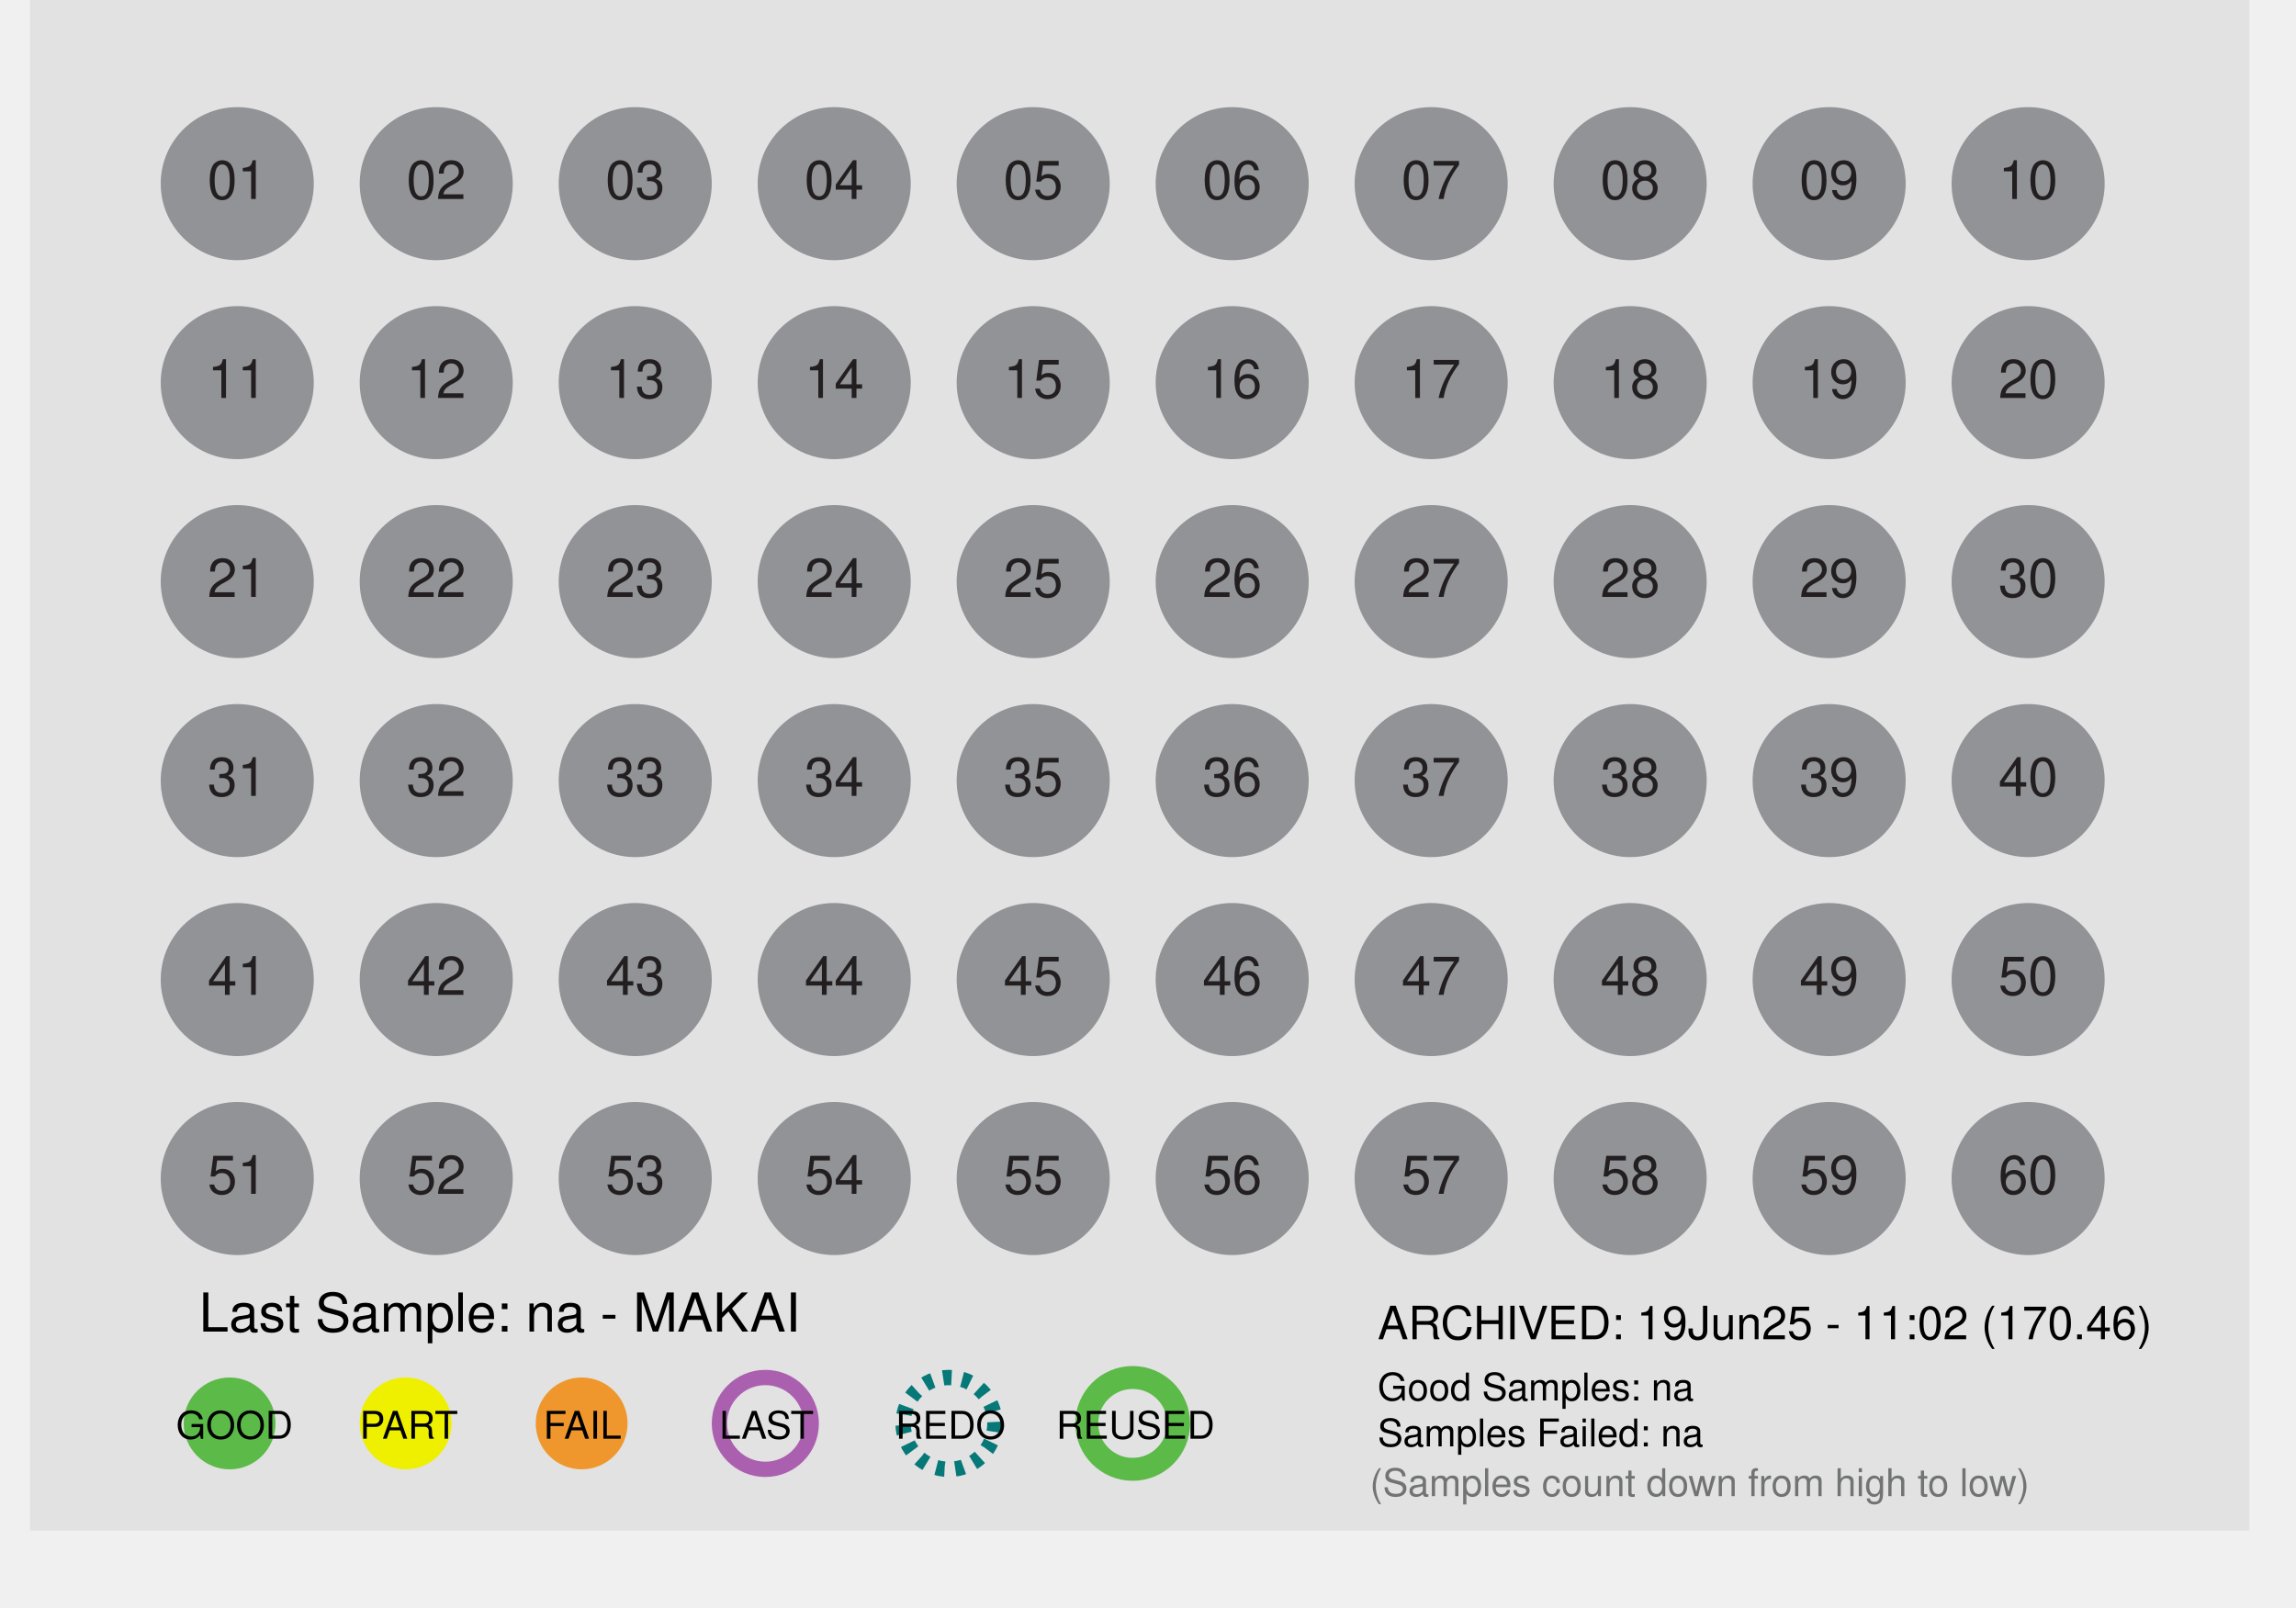
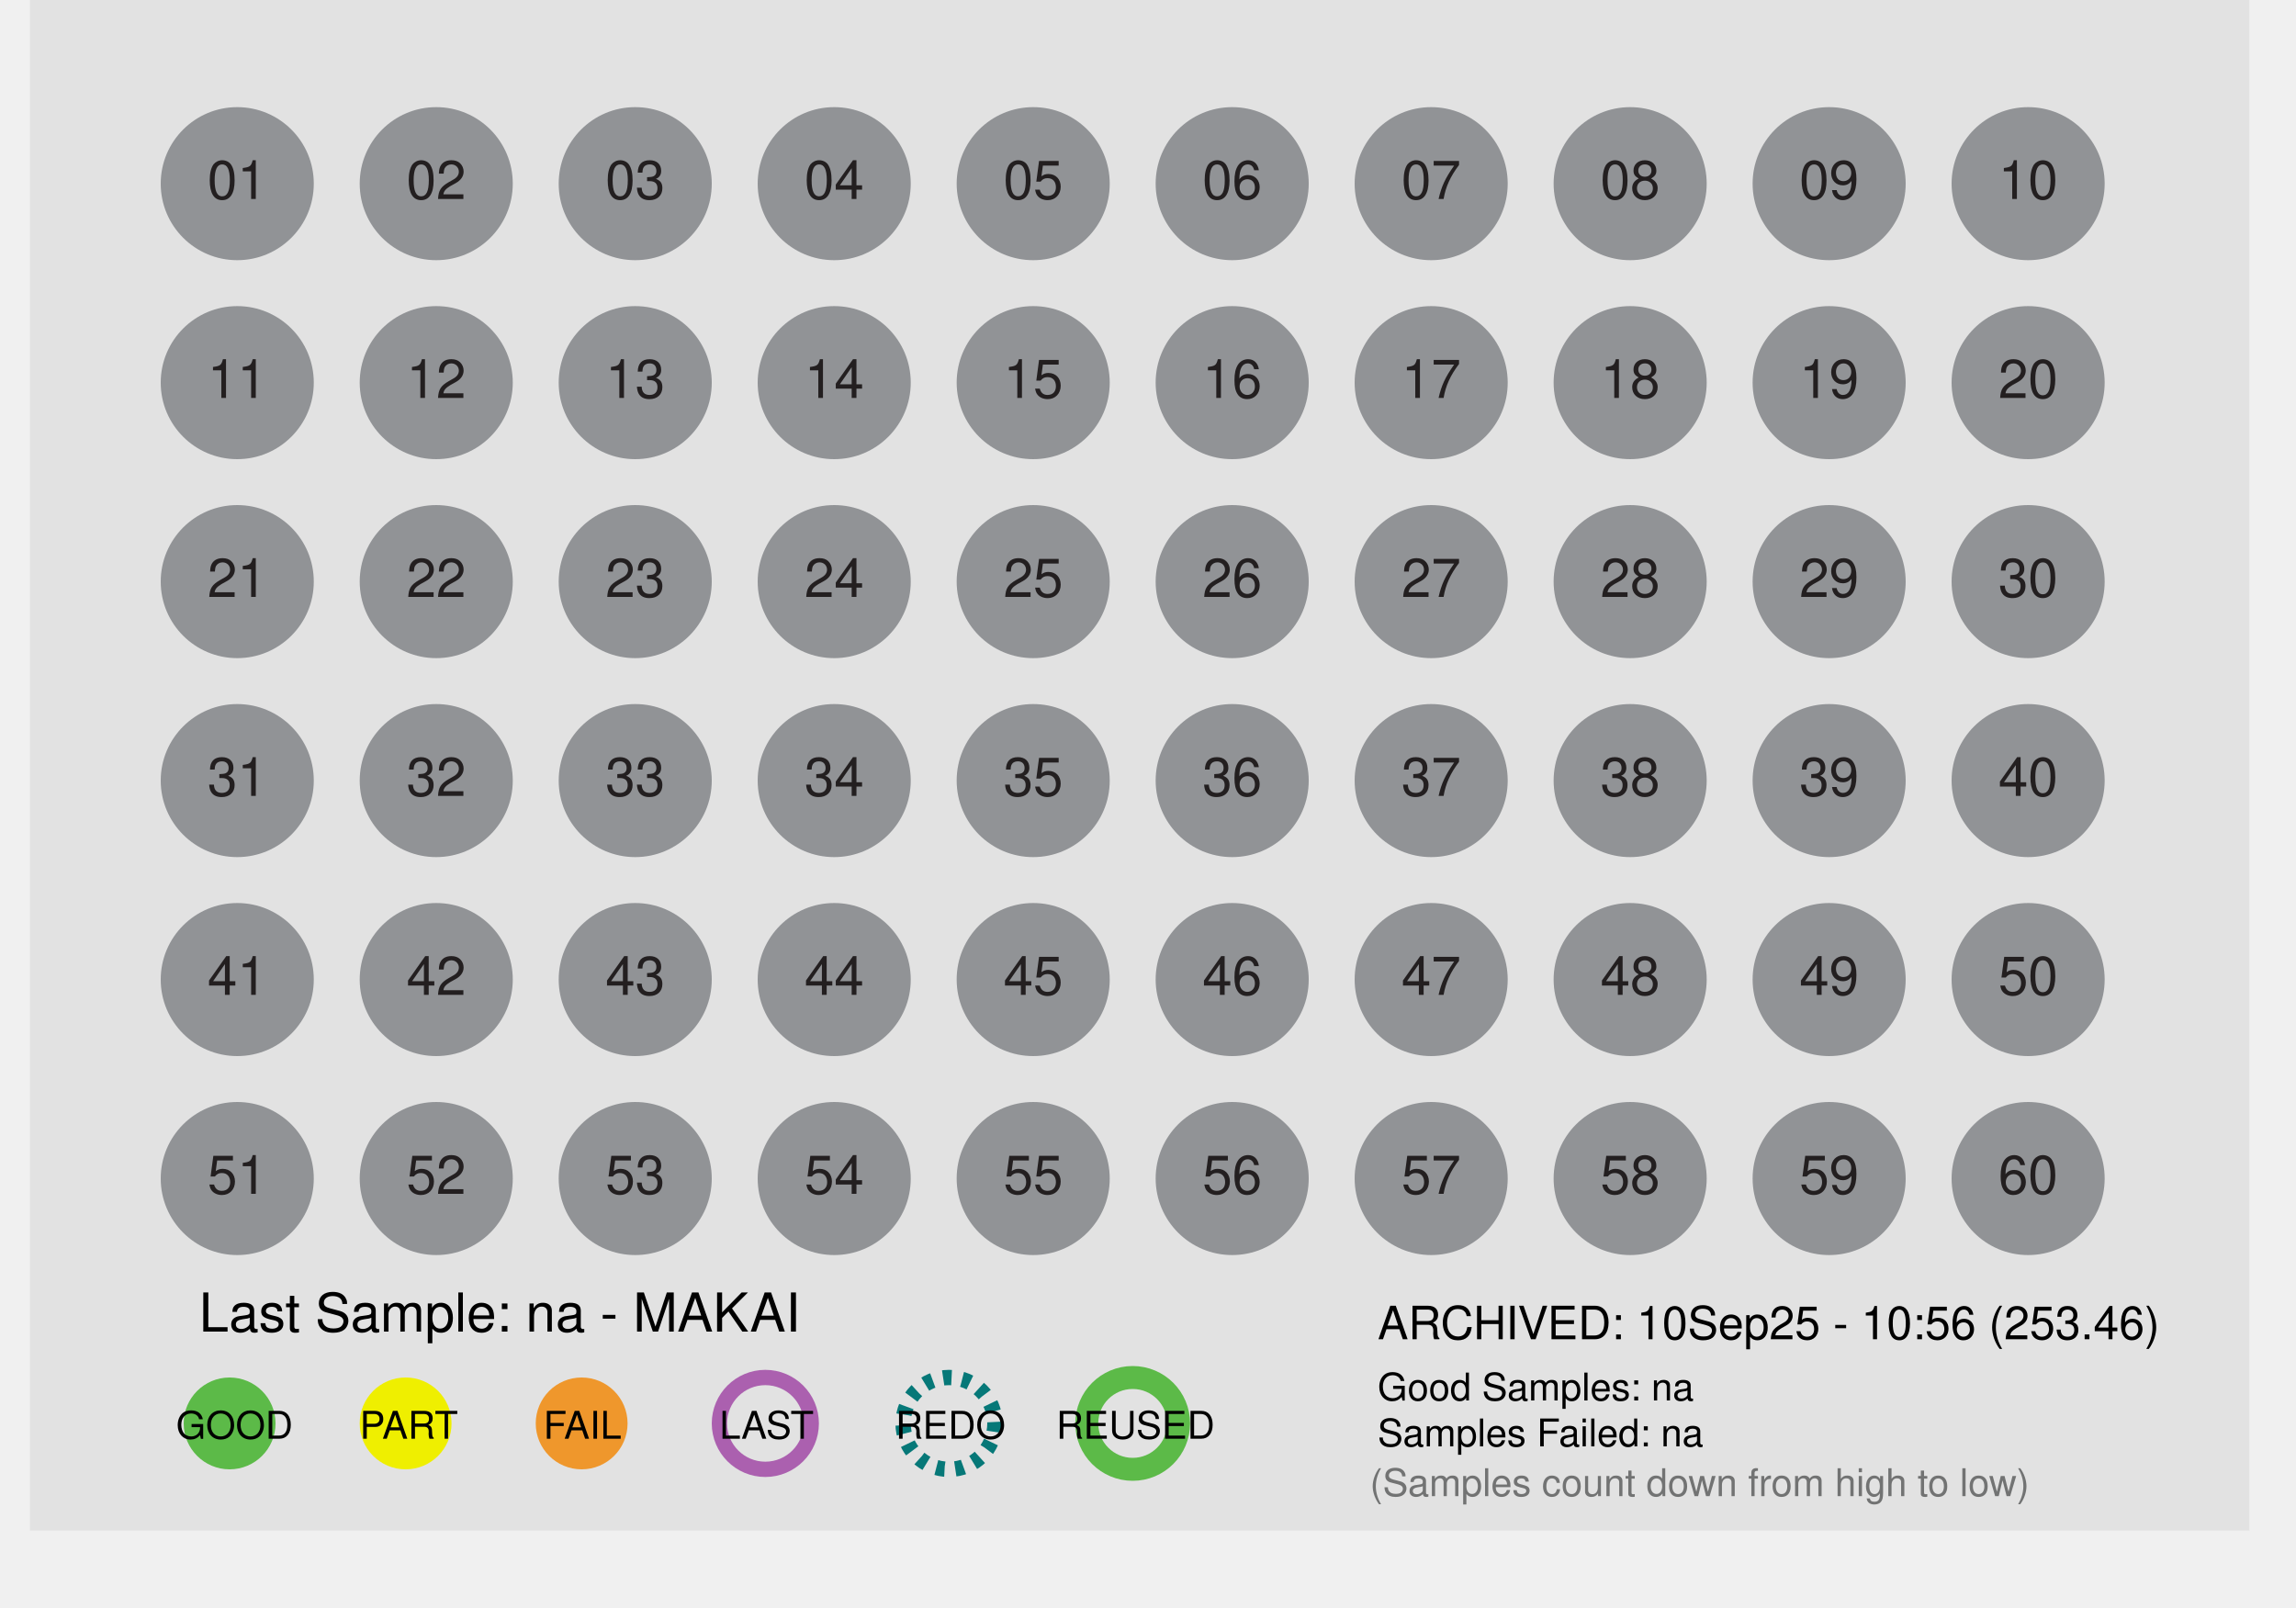
<svg xmlns="http://www.w3.org/2000/svg" id="Layer_1" data-name="Layer 1" x="0px" y="0px" viewBox="0 0 300 210" xml:space="preserve">
  <defs>
    <style>
 .st1 { fill: #dcddde; }
 .st2, .st3 { fill: #fff; }
 .st2 { stroke: #9b509f; }
 .st10, .st2, .st3 { stroke-miterlimit: 10; }
 .st10, .st2 { stroke-width: 2px; }
 .st3 { stroke: #231f20; }
 .st4 { fill: #ef972c; }
 .st5 { fill: #727373; }
 .st6 { fill: #5cba48; }
 .st7, .st8, .st9 { font-size: 7px; }
 .st7, .st8 { fill: #231f20; }
 .te5, .st7, .st9 { font-family: Helvetica; }
 .st8 { font-family: Helvetica-Bold, Helvetica; font-weight: 700; }
 .st9 { fill: #919396; }
 .st10 { fill: none; stroke: #fff; }

 .fill_gray { fill: #bbbbbb; }
 .fill_white { fill: #fff; }
 .stroke_purple { stroke: #ab60af; fill:none; stroke-width: 2px; }
 .stroke_black  { stroke: #000; fill:none; stroke-width: 2px; }
 .stroke_blue  { stroke: #067878; fill:none; stroke-width: 2px; stroke-dasharray:1.1 1.4;}
 .stroke_green  { stroke: #5cba48; fill:none; stroke-width: 3px;}
 .stroke_dash  { stroke-dasharray:1.1 1.4;}
 .stroke_2px { stroke-width: 2px; }
 .stroke_white { fill: none; stroke: #fff; }
 .stroke_none {stroke: none; fill:none};
 .stroke_darkGray { stroke: #231f20; fill: none; stroke-width: 2px;}
 .fill_orange { fill: #ef972c; }
 .fill_yellow { fill: #efef00; }
 .fill_lightgray { fill: #e2e2e2; }
 .thick_orange     { stroke-width:4px; fill:none; stroke: #ef972c; }
 .thick_yellow     { stroke-width:4px; fill:none; stroke: #f7ca0b; }
 .thick_gray       { stroke-width:4px; fill:none; stroke: #bbbbbb; }
 .thick_green      { stroke-width:4px; fill:none; stroke: #5cba48; }
 .fill_green { fill: #5cba48; }
 .font_size4 { font-size: 4px; }
 .font_size5 { font-size: 5px; }
 .font_size6 { font-size: 6px; }
 .font_size7 { font-size: 7px; }
 .font_size9 { font-size: 9px; }
 .fill_red {fill: #e24466; }
 .fill_purple {fill:#ab60af;}
 .fill_darkgray { fill: #555555; }
 .font_helv { font-family: Helvetica; }
 .font_helvBold { font-family: Helvetica-Bold, Helvetica; font-weight: 700; }
 .fill_lightergray { fill: #919396; }
    </style>
  </defs>
  <rect class="fill_lightgray" x="3.91" width="290" height="200" />
  <circle desc="c_big_01" class="stroke_none" cx="31" cy="24" r="12" />
  <circle desc="c_big_02" class="stroke_none" cx="57" cy="24" r="12" />
  <circle desc="c_big_03" class="stroke_none" cx="83" cy="24" r="12" />
  <circle desc="c_big_04" class="stroke_none" cx="109" cy="24" r="12" />
  <circle desc="c_big_05" class="stroke_none" cx="135" cy="24" r="12" />
  <circle desc="c_big_06" class="stroke_none" cx="161" cy="24" r="12" />
  <circle desc="c_big_07" class="stroke_none" cx="187" cy="24" r="12" />
  <circle desc="c_big_08" class="stroke_none" cx="213" cy="24" r="12" />
  <circle desc="c_big_09" class="stroke_none" cx="239" cy="24" r="12" />
  <circle desc="c_big_10" class="stroke_none" cx="265" cy="24" r="12" />
  <circle desc="c_big_11" class="stroke_none" cx="31" cy="50" r="12" />
  <circle desc="c_big_12" class="stroke_none" cx="57" cy="50" r="12" />
  <circle desc="c_big_13" class="stroke_none" cx="83" cy="50" r="12" />
  <circle desc="c_big_14" class="stroke_none" cx="109" cy="50" r="12" />
  <circle desc="c_big_15" class="stroke_none" cx="135" cy="50" r="12" />
  <circle desc="c_big_16" class="stroke_none" cx="161" cy="50" r="12" />
  <circle desc="c_big_17" class="stroke_none" cx="187" cy="50" r="12" />
  <circle desc="c_big_18" class="stroke_none" cx="213" cy="50" r="12" />
  <circle desc="c_big_19" class="stroke_none" cx="239" cy="50" r="12" />
  <circle desc="c_big_20" class="stroke_none" cx="265" cy="50" r="12" />
  <circle desc="c_big_21" class="stroke_none" cx="31" cy="76" r="12" />
  <circle desc="c_big_22" class="stroke_none" cx="57" cy="76" r="12" />
  <circle desc="c_big_23" class="stroke_none" cx="83" cy="76" r="12" />
  <circle desc="c_big_24" class="stroke_none" cx="109" cy="76" r="12" />
  <circle desc="c_big_25" class="stroke_none" cx="135" cy="76" r="12" />
  <circle desc="c_big_26" class="stroke_none" cx="161" cy="76" r="12" />
  <circle desc="c_big_27" class="stroke_none" cx="187" cy="76" r="12" />
  <circle desc="c_big_28" class="stroke_none" cx="213" cy="76" r="12" />
  <circle desc="c_big_29" class="stroke_none" cx="239" cy="76" r="12" />
  <circle desc="c_big_30" class="stroke_none" cx="265" cy="76" r="12" />
  <circle desc="c_big_31" class="stroke_none" cx="31" cy="102" r="12" />
  <circle desc="c_big_32" class="stroke_none" cx="57" cy="102" r="12" />
  <circle desc="c_big_33" class="stroke_none" cx="83" cy="102" r="12" />
  <circle desc="c_big_34" class="stroke_none" cx="109" cy="102" r="12" />
  <circle desc="c_big_35" class="stroke_none" cx="135" cy="102" r="12" />
  <circle desc="c_big_36" class="stroke_none" cx="161" cy="102" r="12" />
  <circle desc="c_big_37" class="stroke_none" cx="187" cy="102" r="12" />
  <circle desc="c_big_38" class="stroke_none" cx="213" cy="102" r="12" />
  <circle desc="c_big_39" class="stroke_none" cx="239" cy="102" r="12" />
  <circle desc="c_big_40" class="stroke_none" cx="265" cy="102" r="12" />
  <circle desc="c_big_41" class="stroke_none" cx="31" cy="128" r="12" />
  <circle desc="c_big_42" class="stroke_none" cx="57" cy="128" r="12" />
  <circle desc="c_big_43" class="stroke_none" cx="83" cy="128" r="12" />
  <circle desc="c_big_44" class="stroke_none" cx="109" cy="128" r="12" />
  <circle desc="c_big_45" class="stroke_none" cx="135" cy="128" r="12" />
  <circle desc="c_big_46" class="stroke_none" cx="161" cy="128" r="12" />
  <circle desc="c_big_47" class="stroke_none" cx="187" cy="128" r="12" />
  <circle desc="c_big_48" class="stroke_none" cx="213" cy="128" r="12" />
  <circle desc="c_big_49" class="stroke_none" cx="239" cy="128" r="12" />
  <circle desc="c_big_50" class="stroke_none" cx="265" cy="128" r="12" />
  <circle desc="c_big_51" class="stroke_none" cx="31" cy="154" r="12" />
  <circle desc="c_big_52" class="stroke_none" cx="57" cy="154" r="12" />
  <circle desc="c_big_53" class="stroke_none" cx="83" cy="154" r="12" />
  <circle desc="c_big_54" class="stroke_none" cx="109" cy="154" r="12" />
  <circle desc="c_big_55" class="stroke_none" cx="135" cy="154" r="12" />
  <circle desc="c_big_56" class="stroke_none" cx="161" cy="154" r="12" />
  <circle desc="c_big_57" class="stroke_none" cx="187" cy="154" r="12" />
  <circle desc="c_big_58" class="stroke_none" cx="213" cy="154" r="12" />
  <circle desc="c_big_59" class="stroke_none" cx="239" cy="154" r="12" />
  <circle desc="c_big_60" class="stroke_none" cx="265" cy="154" r="12" />
  <circle desc="c_small_01" class="fill_lightergray" cx="31" cy="24" r="10" />
  <circle desc="c_small_02" class="fill_lightergray" cx="57" cy="24" r="10" />
  <circle desc="c_small_03" class="fill_lightergray" cx="83" cy="24" r="10" />
  <circle desc="c_small_04" class="fill_lightergray" cx="109" cy="24" r="10" />
  <circle desc="c_small_05" class="fill_lightergray" cx="135" cy="24" r="10" />
  <circle desc="c_small_06" class="fill_lightergray" cx="161" cy="24" r="10" />
  <circle desc="c_small_07" class="fill_lightergray" cx="187" cy="24" r="10" />
  <circle desc="c_small_08" class="fill_lightergray" cx="213" cy="24" r="10" />
  <circle desc="c_small_09" class="fill_lightergray" cx="239" cy="24" r="10" />
  <circle desc="c_small_10" class="fill_lightergray" cx="265" cy="24" r="10" />
  <circle desc="c_small_11" class="fill_lightergray" cx="31" cy="50" r="10" />
  <circle desc="c_small_12" class="fill_lightergray" cx="57" cy="50" r="10" />
  <circle desc="c_small_13" class="fill_lightergray" cx="83" cy="50" r="10" />
  <circle desc="c_small_14" class="fill_lightergray" cx="109" cy="50" r="10" />
  <circle desc="c_small_15" class="fill_lightergray" cx="135" cy="50" r="10" />
  <circle desc="c_small_16" class="fill_lightergray" cx="161" cy="50" r="10" />
  <circle desc="c_small_17" class="fill_lightergray" cx="187" cy="50" r="10" />
  <circle desc="c_small_18" class="fill_lightergray" cx="213" cy="50" r="10" />
  <circle desc="c_small_19" class="fill_lightergray" cx="239" cy="50" r="10" />
  <circle desc="c_small_20" class="fill_lightergray" cx="265" cy="50" r="10" />
  <circle desc="c_small_21" class="fill_lightergray" cx="31" cy="76" r="10" />
  <circle desc="c_small_22" class="fill_lightergray" cx="57" cy="76" r="10" />
  <circle desc="c_small_23" class="fill_lightergray" cx="83" cy="76" r="10" />
  <circle desc="c_small_24" class="fill_lightergray" cx="109" cy="76" r="10" />
  <circle desc="c_small_25" class="fill_lightergray" cx="135" cy="76" r="10" />
  <circle desc="c_small_26" class="fill_lightergray" cx="161" cy="76" r="10" />
  <circle desc="c_small_27" class="fill_lightergray" cx="187" cy="76" r="10" />
  <circle desc="c_small_28" class="fill_lightergray" cx="213" cy="76" r="10" />
  <circle desc="c_small_29" class="fill_lightergray" cx="239" cy="76" r="10" />
  <circle desc="c_small_30" class="fill_lightergray" cx="265" cy="76" r="10" />
  <circle desc="c_small_31" class="fill_lightergray" cx="31" cy="102" r="10" />
  <circle desc="c_small_32" class="fill_lightergray" cx="57" cy="102" r="10" />
  <circle desc="c_small_33" class="fill_lightergray" cx="83" cy="102" r="10" />
  <circle desc="c_small_34" class="fill_lightergray" cx="109" cy="102" r="10" />
  <circle desc="c_small_35" class="fill_lightergray" cx="135" cy="102" r="10" />
  <circle desc="c_small_36" class="fill_lightergray" cx="161" cy="102" r="10" />
  <circle desc="c_small_37" class="fill_lightergray" cx="187" cy="102" r="10" />
  <circle desc="c_small_38" class="fill_lightergray" cx="213" cy="102" r="10" />
  <circle desc="c_small_39" class="fill_lightergray" cx="239" cy="102" r="10" />
  <circle desc="c_small_40" class="fill_lightergray" cx="265" cy="102" r="10" />
  <circle desc="c_small_41" class="fill_lightergray" cx="31" cy="128" r="10" />
  <circle desc="c_small_42" class="fill_lightergray" cx="57" cy="128" r="10" />
  <circle desc="c_small_43" class="fill_lightergray" cx="83" cy="128" r="10" />
  <circle desc="c_small_44" class="fill_lightergray" cx="109" cy="128" r="10" />
  <circle desc="c_small_45" class="fill_lightergray" cx="135" cy="128" r="10" />
  <circle desc="c_small_46" class="fill_lightergray" cx="161" cy="128" r="10" />
  <circle desc="c_small_47" class="fill_lightergray" cx="187" cy="128" r="10" />
  <circle desc="c_small_48" class="fill_lightergray" cx="213" cy="128" r="10" />
  <circle desc="c_small_49" class="fill_lightergray" cx="239" cy="128" r="10" />
  <circle desc="c_small_50" class="fill_lightergray" cx="265" cy="128" r="10" />
  <circle desc="c_small_51" class="fill_lightergray" cx="31" cy="154" r="10" />
  <circle desc="c_small_52" class="fill_lightergray" cx="57" cy="154" r="10" />
  <circle desc="c_small_53" class="fill_lightergray" cx="83" cy="154" r="10" />
  <circle desc="c_small_54" class="fill_lightergray" cx="109" cy="154" r="10" />
  <circle desc="c_small_55" class="fill_lightergray" cx="135" cy="154" r="10" />
  <circle desc="c_small_56" class="fill_lightergray" cx="161" cy="154" r="10" />
  <circle desc="c_small_57" class="fill_lightergray" cx="187" cy="154" r="10" />
  <circle desc="c_small_58" class="fill_lightergray" cx="213" cy="154" r="10" />
  <circle desc="c_small_59" class="fill_lightergray" cx="239" cy="154" r="10" />
  <circle desc="c_small_60" class="fill_lightergray" cx="265" cy="154" r="10" />
  <text desc="t_label_01" class="st7" text-anchor="middle" transform="translate(31 26)">01</text>
  <text desc="t_label_02" class="st7" text-anchor="middle" transform="translate(57 26)">02</text>
  <text desc="t_label_03" class="st7" text-anchor="middle" transform="translate(83 26)">03</text>
  <text desc="t_label_04" class="st7" text-anchor="middle" transform="translate(109 26)">04</text>
  <text desc="t_label_05" class="st7" text-anchor="middle" transform="translate(135 26)">05</text>
  <text desc="t_label_06" class="st7" text-anchor="middle" transform="translate(161 26)">06</text>
  <text desc="t_label_07" class="st7" text-anchor="middle" transform="translate(187 26)">07</text>
  <text desc="t_label_08" class="st7" text-anchor="middle" transform="translate(213 26)">08</text>
  <text desc="t_label_09" class="st7" text-anchor="middle" transform="translate(239 26)">09</text>
  <text desc="t_label_10" class="st7" text-anchor="middle" transform="translate(265 26)">10</text>
  <text desc="t_label_11" class="st7" text-anchor="middle" transform="translate(31 52)">11</text>
  <text desc="t_label_12" class="st7" text-anchor="middle" transform="translate(57 52)">12</text>
  <text desc="t_label_13" class="st7" text-anchor="middle" transform="translate(83 52)">13</text>
  <text desc="t_label_14" class="st7" text-anchor="middle" transform="translate(109 52)">14</text>
  <text desc="t_label_15" class="st7" text-anchor="middle" transform="translate(135 52)">15</text>
  <text desc="t_label_16" class="st7" text-anchor="middle" transform="translate(161 52)">16</text>
  <text desc="t_label_17" class="st7" text-anchor="middle" transform="translate(187 52)">17</text>
  <text desc="t_label_18" class="st7" text-anchor="middle" transform="translate(213 52)">18</text>
  <text desc="t_label_19" class="st7" text-anchor="middle" transform="translate(239 52)">19</text>
  <text desc="t_label_20" class="st7" text-anchor="middle" transform="translate(265 52)">20</text>
  <text desc="t_label_21" class="st7" text-anchor="middle" transform="translate(31 78)">21</text>
  <text desc="t_label_22" class="st7" text-anchor="middle" transform="translate(57 78)">22</text>
  <text desc="t_label_23" class="st7" text-anchor="middle" transform="translate(83 78)">23</text>
  <text desc="t_label_24" class="st7" text-anchor="middle" transform="translate(109 78)">24</text>
  <text desc="t_label_25" class="st7" text-anchor="middle" transform="translate(135 78)">25</text>
  <text desc="t_label_26" class="st7" text-anchor="middle" transform="translate(161 78)">26</text>
  <text desc="t_label_27" class="st7" text-anchor="middle" transform="translate(187 78)">27</text>
  <text desc="t_label_28" class="st7" text-anchor="middle" transform="translate(213 78)">28</text>
  <text desc="t_label_29" class="st7" text-anchor="middle" transform="translate(239 78)">29</text>
  <text desc="t_label_30" class="st7" text-anchor="middle" transform="translate(265 78)">30</text>
  <text desc="t_label_31" class="st7" text-anchor="middle" transform="translate(31 104)">31</text>
  <text desc="t_label_32" class="st7" text-anchor="middle" transform="translate(57 104)">32</text>
  <text desc="t_label_33" class="st7" text-anchor="middle" transform="translate(83 104)">33</text>
  <text desc="t_label_34" class="st7" text-anchor="middle" transform="translate(109 104)">34</text>
  <text desc="t_label_35" class="st7" text-anchor="middle" transform="translate(135 104)">35</text>
  <text desc="t_label_36" class="st7" text-anchor="middle" transform="translate(161 104)">36</text>
  <text desc="t_label_37" class="st7" text-anchor="middle" transform="translate(187 104)">37</text>
  <text desc="t_label_38" class="st7" text-anchor="middle" transform="translate(213 104)">38</text>
  <text desc="t_label_39" class="st7" text-anchor="middle" transform="translate(239 104)">39</text>
  <text desc="t_label_40" class="st7" text-anchor="middle" transform="translate(265 104)">40</text>
  <text desc="t_label_41" class="st7" text-anchor="middle" transform="translate(31 130)">41</text>
  <text desc="t_label_42" class="st7" text-anchor="middle" transform="translate(57 130)">42</text>
  <text desc="t_label_43" class="st7" text-anchor="middle" transform="translate(83 130)">43</text>
  <text desc="t_label_44" class="st7" text-anchor="middle" transform="translate(109 130)">44</text>
  <text desc="t_label_45" class="st7" text-anchor="middle" transform="translate(135 130)">45</text>
  <text desc="t_label_46" class="st7" text-anchor="middle" transform="translate(161 130)">46</text>
  <text desc="t_label_47" class="st7" text-anchor="middle" transform="translate(187 130)">47</text>
  <text desc="t_label_48" class="st7" text-anchor="middle" transform="translate(213 130)">48</text>
  <text desc="t_label_49" class="st7" text-anchor="middle" transform="translate(239 130)">49</text>
  <text desc="t_label_50" class="st7" text-anchor="middle" transform="translate(265 130)">50</text>
  <text desc="t_label_51" class="st7" text-anchor="middle" transform="translate(31 156)">51</text>
  <text desc="t_label_52" class="st7" text-anchor="middle" transform="translate(57 156)">52</text>
  <text desc="t_label_53" class="st7" text-anchor="middle" transform="translate(83 156)">53</text>
  <text desc="t_label_54" class="st7" text-anchor="middle" transform="translate(109 156)">54</text>
  <text desc="t_label_55" class="st7" text-anchor="middle" transform="translate(135 156)">55</text>
  <text desc="t_label_56" class="st7" text-anchor="middle" transform="translate(161 156)">56</text>
  <text desc="t_label_57" class="st7" text-anchor="middle" transform="translate(187 156)">57</text>
  <text desc="t_label_58" class="st7" text-anchor="middle" transform="translate(213 156)">58</text>
  <text desc="t_label_59" class="st7" text-anchor="middle" transform="translate(239 156)">59</text>
  <text desc="t_label_60" class="st7" text-anchor="middle" transform="translate(265 156)">60</text>
  <text desc="pct_label_01" text-anchor="middle" class="te5 font_size4 fill_purple" transform="translate(31 20)" />
  <text desc="pct_label_02" text-anchor="middle" class="te5 font_size4 fill_purple" transform="translate(57 20)" />
  <text desc="pct_label_03" text-anchor="middle" class="te5 font_size4 fill_purple" transform="translate(83 20)" />
  <text desc="pct_label_04" text-anchor="middle" class="te5 font_size4 fill_purple" transform="translate(109 20)" />
  <text desc="pct_label_05" text-anchor="middle" class="te5 font_size4 fill_purple" transform="translate(135 20)" />
  <text desc="pct_label_06" text-anchor="middle" class="te5 font_size4 fill_purple" transform="translate(161 20)" />
  <text desc="pct_label_07" text-anchor="middle" class="te5 font_size4 fill_purple" transform="translate(187 20)" />
  <text desc="pct_label_08" text-anchor="middle" class="te5 font_size4 fill_purple" transform="translate(213 20)" />
  <text desc="pct_label_09" text-anchor="middle" class="te5 font_size4 fill_purple" transform="translate(239 20)" />
  <text desc="pct_label_10" text-anchor="middle" class="te5 font_size4 fill_purple" transform="translate(265 20)" />
  <text desc="pct_label_11" text-anchor="middle" class="te5 font_size4 fill_purple" transform="translate(31 46)" />
  <text desc="pct_label_12" text-anchor="middle" class="te5 font_size4 fill_purple" transform="translate(57 46)" />
  <text desc="pct_label_13" text-anchor="middle" class="te5 font_size4 fill_purple" transform="translate(83 46)" />
  <text desc="pct_label_14" text-anchor="middle" class="te5 font_size4 fill_purple" transform="translate(109 46)" />
  <text desc="pct_label_15" text-anchor="middle" class="te5 font_size4 fill_purple" transform="translate(135 46)" />
  <text desc="pct_label_16" text-anchor="middle" class="te5 font_size4 fill_purple" transform="translate(161 46)" />
  <text desc="pct_label_17" text-anchor="middle" class="te5 font_size4 fill_purple" transform="translate(187 46)" />
  <text desc="pct_label_18" text-anchor="middle" class="te5 font_size4 fill_purple" transform="translate(213 46)" />
  <text desc="pct_label_19" text-anchor="middle" class="te5 font_size4 fill_purple" transform="translate(239 46)" />
  <text desc="pct_label_20" text-anchor="middle" class="te5 font_size4 fill_purple" transform="translate(265 46)" />
  <text desc="pct_label_21" text-anchor="middle" class="te5 font_size4 fill_purple" transform="translate(31 72)" />
  <text desc="pct_label_22" text-anchor="middle" class="te5 font_size4 fill_purple" transform="translate(57 72)" />
  <text desc="pct_label_23" text-anchor="middle" class="te5 font_size4 fill_purple" transform="translate(83 72)" />
  <text desc="pct_label_24" text-anchor="middle" class="te5 font_size4 fill_purple" transform="translate(109 72)" />
  <text desc="pct_label_25" text-anchor="middle" class="te5 font_size4 fill_purple" transform="translate(135 72)" />
  <text desc="pct_label_26" text-anchor="middle" class="te5 font_size4 fill_purple" transform="translate(161 72)" />
  <text desc="pct_label_27" text-anchor="middle" class="te5 font_size4 fill_purple" transform="translate(187 72)" />
  <text desc="pct_label_28" text-anchor="middle" class="te5 font_size4 fill_purple" transform="translate(213 72)" />
  <text desc="pct_label_29" text-anchor="middle" class="te5 font_size4 fill_purple" transform="translate(239 72)" />
  <text desc="pct_label_30" text-anchor="middle" class="te5 font_size4 fill_purple" transform="translate(265 72)" />
  <text desc="pct_label_31" text-anchor="middle" class="te5 font_size4 fill_purple" transform="translate(31 98)" />
  <text desc="pct_label_32" text-anchor="middle" class="te5 font_size4 fill_purple" transform="translate(57 98)" />
  <text desc="pct_label_33" text-anchor="middle" class="te5 font_size4 fill_purple" transform="translate(83 98)" />
  <text desc="pct_label_34" text-anchor="middle" class="te5 font_size4 fill_purple" transform="translate(109 98)" />
  <text desc="pct_label_35" text-anchor="middle" class="te5 font_size4 fill_purple" transform="translate(135 98)" />
  <text desc="pct_label_36" text-anchor="middle" class="te5 font_size4 fill_purple" transform="translate(161 98)" />
  <text desc="pct_label_37" text-anchor="middle" class="te5 font_size4 fill_purple" transform="translate(187 98)" />
  <text desc="pct_label_38" text-anchor="middle" class="te5 font_size4 fill_purple" transform="translate(213 98)" />
  <text desc="pct_label_39" text-anchor="middle" class="te5 font_size4 fill_purple" transform="translate(239 98)" />
  <text desc="pct_label_40" text-anchor="middle" class="te5 font_size4 fill_purple" transform="translate(265 98)" />
  <text desc="pct_label_41" text-anchor="middle" class="te5 font_size4 fill_purple" transform="translate(31 124)" />
  <text desc="pct_label_42" text-anchor="middle" class="te5 font_size4 fill_purple" transform="translate(57 124)" />
  <text desc="pct_label_43" text-anchor="middle" class="te5 font_size4 fill_purple" transform="translate(83 124)" />
  <text desc="pct_label_44" text-anchor="middle" class="te5 font_size4 fill_purple" transform="translate(109 124)" />
  <text desc="pct_label_45" text-anchor="middle" class="te5 font_size4 fill_purple" transform="translate(135 124)" />
  <text desc="pct_label_46" text-anchor="middle" class="te5 font_size4 fill_purple" transform="translate(161 124)" />
  <text desc="pct_label_47" text-anchor="middle" class="te5 font_size4 fill_purple" transform="translate(187 124)" />
  <text desc="pct_label_48" text-anchor="middle" class="te5 font_size4 fill_purple" transform="translate(213 124)" />
  <text desc="pct_label_49" text-anchor="middle" class="te5 font_size4 fill_purple" transform="translate(239 124)" />
  <text desc="pct_label_50" text-anchor="middle" class="te5 font_size4 fill_purple" transform="translate(265 124)" />
  <text desc="pct_label_51" text-anchor="middle" class="te5 font_size4 fill_purple" transform="translate(31 150)" />
  <text desc="pct_label_52" text-anchor="middle" class="te5 font_size4 fill_purple" transform="translate(57 150)" />
  <text desc="pct_label_53" text-anchor="middle" class="te5 font_size4 fill_purple" transform="translate(83 150)" />
  <text desc="pct_label_54" text-anchor="middle" class="te5 font_size4 fill_purple" transform="translate(109 150)" />
  <text desc="pct_label_55" text-anchor="middle" class="te5 font_size4 fill_purple" transform="translate(135 150)" />
  <text desc="pct_label_56" text-anchor="middle" class="te5 font_size4 fill_purple" transform="translate(161 150)" />
  <text desc="pct_label_57" text-anchor="middle" class="te5 font_size4 fill_purple" transform="translate(187 150)" />
  <text desc="pct_label_58" text-anchor="middle" class="te5 font_size4 fill_purple" transform="translate(213 150)" />
  <text desc="pct_label_59" text-anchor="middle" class="te5 font_size4 fill_purple" transform="translate(239 150)" />
  <text desc="pct_label_60" text-anchor="middle" class="te5 font_size4 fill_purple" transform="translate(265 150)" />
  <text desc="time_label_01" text-anchor="middle" class="te5 font_size4 fill_darkgray" transform="translate(31 31)" />
  <text desc="time_label_02" text-anchor="middle" class="te5 font_size4 fill_darkgray" transform="translate(57 31)" />
  <text desc="time_label_03" text-anchor="middle" class="te5 font_size4 fill_darkgray" transform="translate(83 31)" />
  <text desc="time_label_04" text-anchor="middle" class="te5 font_size4 fill_darkgray" transform="translate(109 31)" />
  <text desc="time_label_05" text-anchor="middle" class="te5 font_size4 fill_darkgray" transform="translate(135 31)" />
  <text desc="time_label_06" text-anchor="middle" class="te5 font_size4 fill_darkgray" transform="translate(161 31)" />
  <text desc="time_label_07" text-anchor="middle" class="te5 font_size4 fill_darkgray" transform="translate(187 31)" />
  <text desc="time_label_08" text-anchor="middle" class="te5 font_size4 fill_darkgray" transform="translate(213 31)" />
  <text desc="time_label_09" text-anchor="middle" class="te5 font_size4 fill_darkgray" transform="translate(239 31)" />
  <text desc="time_label_10" text-anchor="middle" class="te5 font_size4 fill_darkgray" transform="translate(265 31)" />
  <text desc="time_label_11" text-anchor="middle" class="te5 font_size4 fill_darkgray" transform="translate(31 57)" />
  <text desc="time_label_12" text-anchor="middle" class="te5 font_size4 fill_darkgray" transform="translate(57 57)" />
  <text desc="time_label_13" text-anchor="middle" class="te5 font_size4 fill_darkgray" transform="translate(83 57)" />
  <text desc="time_label_14" text-anchor="middle" class="te5 font_size4 fill_darkgray" transform="translate(109 57)" />
  <text desc="time_label_15" text-anchor="middle" class="te5 font_size4 fill_darkgray" transform="translate(135 57)" />
  <text desc="time_label_16" text-anchor="middle" class="te5 font_size4 fill_darkgray" transform="translate(161 57)" />
  <text desc="time_label_17" text-anchor="middle" class="te5 font_size4 fill_darkgray" transform="translate(187 57)" />
  <text desc="time_label_18" text-anchor="middle" class="te5 font_size4 fill_darkgray" transform="translate(213 57)" />
  <text desc="time_label_19" text-anchor="middle" class="te5 font_size4 fill_darkgray" transform="translate(239 57)" />
  <text desc="time_label_20" text-anchor="middle" class="te5 font_size4 fill_darkgray" transform="translate(265 57)" />
  <text desc="time_label_21" text-anchor="middle" class="te5 font_size4 fill_darkgray" transform="translate(31 83)" />
  <text desc="time_label_22" text-anchor="middle" class="te5 font_size4 fill_darkgray" transform="translate(57 83)" />
  <text desc="time_label_23" text-anchor="middle" class="te5 font_size4 fill_darkgray" transform="translate(83 83)" />
  <text desc="time_label_24" text-anchor="middle" class="te5 font_size4 fill_darkgray" transform="translate(109 83)" />
  <text desc="time_label_25" text-anchor="middle" class="te5 font_size4 fill_darkgray" transform="translate(135 83)" />
  <text desc="time_label_26" text-anchor="middle" class="te5 font_size4 fill_darkgray" transform="translate(161 83)" />
  <text desc="time_label_27" text-anchor="middle" class="te5 font_size4 fill_darkgray" transform="translate(187 83)" />
  <text desc="time_label_28" text-anchor="middle" class="te5 font_size4 fill_darkgray" transform="translate(213 83)" />
  <text desc="time_label_29" text-anchor="middle" class="te5 font_size4 fill_darkgray" transform="translate(239 83)" />
  <text desc="time_label_30" text-anchor="middle" class="te5 font_size4 fill_darkgray" transform="translate(265 83)" />
  <text desc="time_label_31" text-anchor="middle" class="te5 font_size4 fill_darkgray" transform="translate(31 109)" />
  <text desc="time_label_32" text-anchor="middle" class="te5 font_size4 fill_darkgray" transform="translate(57 109)" />
  <text desc="time_label_33" text-anchor="middle" class="te5 font_size4 fill_darkgray" transform="translate(83 109)" />
  <text desc="time_label_34" text-anchor="middle" class="te5 font_size4 fill_darkgray" transform="translate(109 109)" />
  <text desc="time_label_35" text-anchor="middle" class="te5 font_size4 fill_darkgray" transform="translate(135 109)" />
  <text desc="time_label_36" text-anchor="middle" class="te5 font_size4 fill_darkgray" transform="translate(161 109)" />
  <text desc="time_label_37" text-anchor="middle" class="te5 font_size4 fill_darkgray" transform="translate(187 109)" />
  <text desc="time_label_38" text-anchor="middle" class="te5 font_size4 fill_darkgray" transform="translate(213 109)" />
  <text desc="time_label_39" text-anchor="middle" class="te5 font_size4 fill_darkgray" transform="translate(239 109)" />
  <text desc="time_label_40" text-anchor="middle" class="te5 font_size4 fill_darkgray" transform="translate(265 109)" />
  <text desc="time_label_41" text-anchor="middle" class="te5 font_size4 fill_darkgray" transform="translate(31 135)" />
  <text desc="time_label_42" text-anchor="middle" class="te5 font_size4 fill_darkgray" transform="translate(57 135)" />
  <text desc="time_label_43" text-anchor="middle" class="te5 font_size4 fill_darkgray" transform="translate(83 135)" />
  <text desc="time_label_44" text-anchor="middle" class="te5 font_size4 fill_darkgray" transform="translate(109 135)" />
  <text desc="time_label_45" text-anchor="middle" class="te5 font_size4 fill_darkgray" transform="translate(135 135)" />
  <text desc="time_label_46" text-anchor="middle" class="te5 font_size4 fill_darkgray" transform="translate(161 135)" />
  <text desc="time_label_47" text-anchor="middle" class="te5 font_size4 fill_darkgray" transform="translate(187 135)" />
  <text desc="time_label_48" text-anchor="middle" class="te5 font_size4 fill_darkgray" transform="translate(213 135)" />
  <text desc="time_label_49" text-anchor="middle" class="te5 font_size4 fill_darkgray" transform="translate(239 135)" />
  <text desc="time_label_50" text-anchor="middle" class="te5 font_size4 fill_darkgray" transform="translate(265 135)" />
  <text desc="time_label_51" text-anchor="middle" class="te5 font_size4 fill_darkgray" transform="translate(31 161)" />
  <text desc="time_label_52" text-anchor="middle" class="te5 font_size4 fill_darkgray" transform="translate(57 161)" />
  <text desc="time_label_53" text-anchor="middle" class="te5 font_size4 fill_darkgray" transform="translate(83 161)" />
  <text desc="time_label_54" text-anchor="middle" class="te5 font_size4 fill_darkgray" transform="translate(109 161)" />
  <text desc="time_label_55" text-anchor="middle" class="te5 font_size4 fill_darkgray" transform="translate(135 161)" />
  <text desc="time_label_56" text-anchor="middle" class="te5 font_size4 fill_darkgray" transform="translate(161 161)" />
  <text desc="time_label_57" text-anchor="middle" class="te5 font_size4 fill_darkgray" transform="translate(187 161)" />
  <text desc="time_label_58" text-anchor="middle" class="te5 font_size4 fill_darkgray" transform="translate(213 161)" />
  <text desc="time_label_59" text-anchor="middle" class="te5 font_size4 fill_darkgray" transform="translate(239 161)" />
  <text desc="time_label_60" text-anchor="middle" class="te5 font_size4 fill_darkgray" transform="translate(265 161)" />
  <text class="font_helv font_size7" transform="translate(26 174)">Last Sample: na - MAKAI</text>
-   <text class="font_helv font_size6" transform="translate(180 175)">ARCHIVED: 19Jun25 - 11:02 (170.46)</text>
+   <text class="font_helv font_size6" transform="translate(180 175)">ARCHIVED: 10Sep25 - 10:56 (253.46)</text>
  <text class="te5 font_size5" transform="translate(180 183)">Good Samples: na </text>
  <text class="te5 font_size5" transform="translate(180 189)">Samples Failed: na</text>
  <text class="te5 st5 font_size5" transform="translate(179 195.5)">(Samples count down from high to low)</text>
  <circle class="fill_green" cx="30" cy="186" r="6" />
  <text class="te5 font_size5" transform="translate(23.0 188)">GOOD</text>
  <circle class="fill_yellow" cx="53" cy="186" r="6" />
  <text class="te5 font_size5" transform="translate(47.0 188)">PART</text>
  <circle class="fill_orange" cx="76" cy="186" r="6" />
  <text class="te5 font_size5" transform="translate(71.0 188)">FAIL</text>
  <circle class="stroke_purple" cx="100" cy="186" r="6" />
  <text class="te5 font_size5" transform="translate(94.0 188)">LAST</text>
  <circle class="stroke_blue stroke_dash" cx="124" cy="186" r="6" />
  <text class="te5 font_size5" transform="translate(117.0 188)">REDO</text>
  <circle class="stroke_green" cx="148" cy="186" r="6" />
  <text class="te5 font_size5" transform="translate(138.0 188)">REUSED</text>
</svg>
